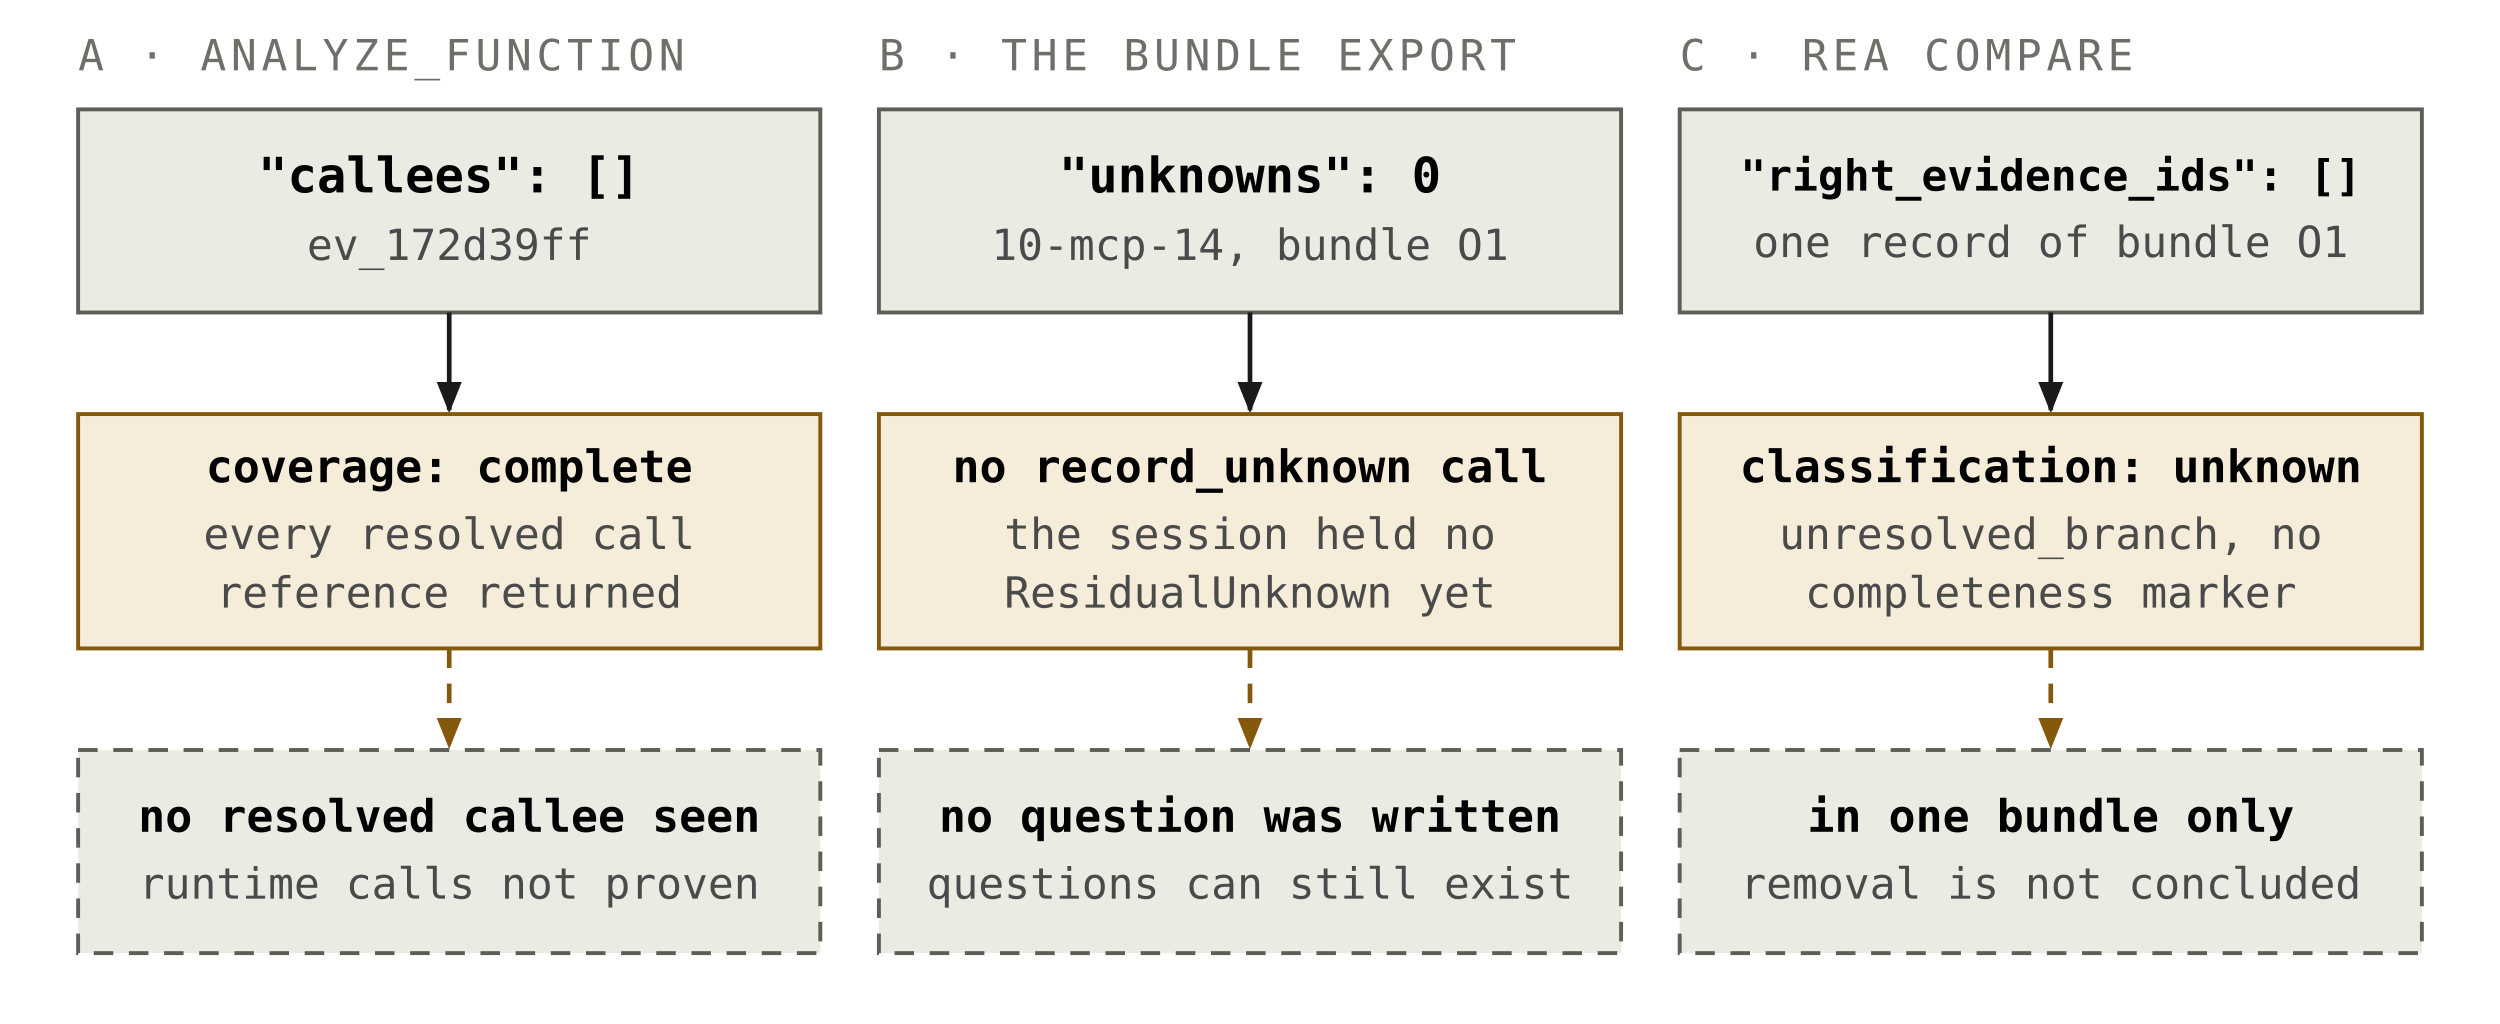
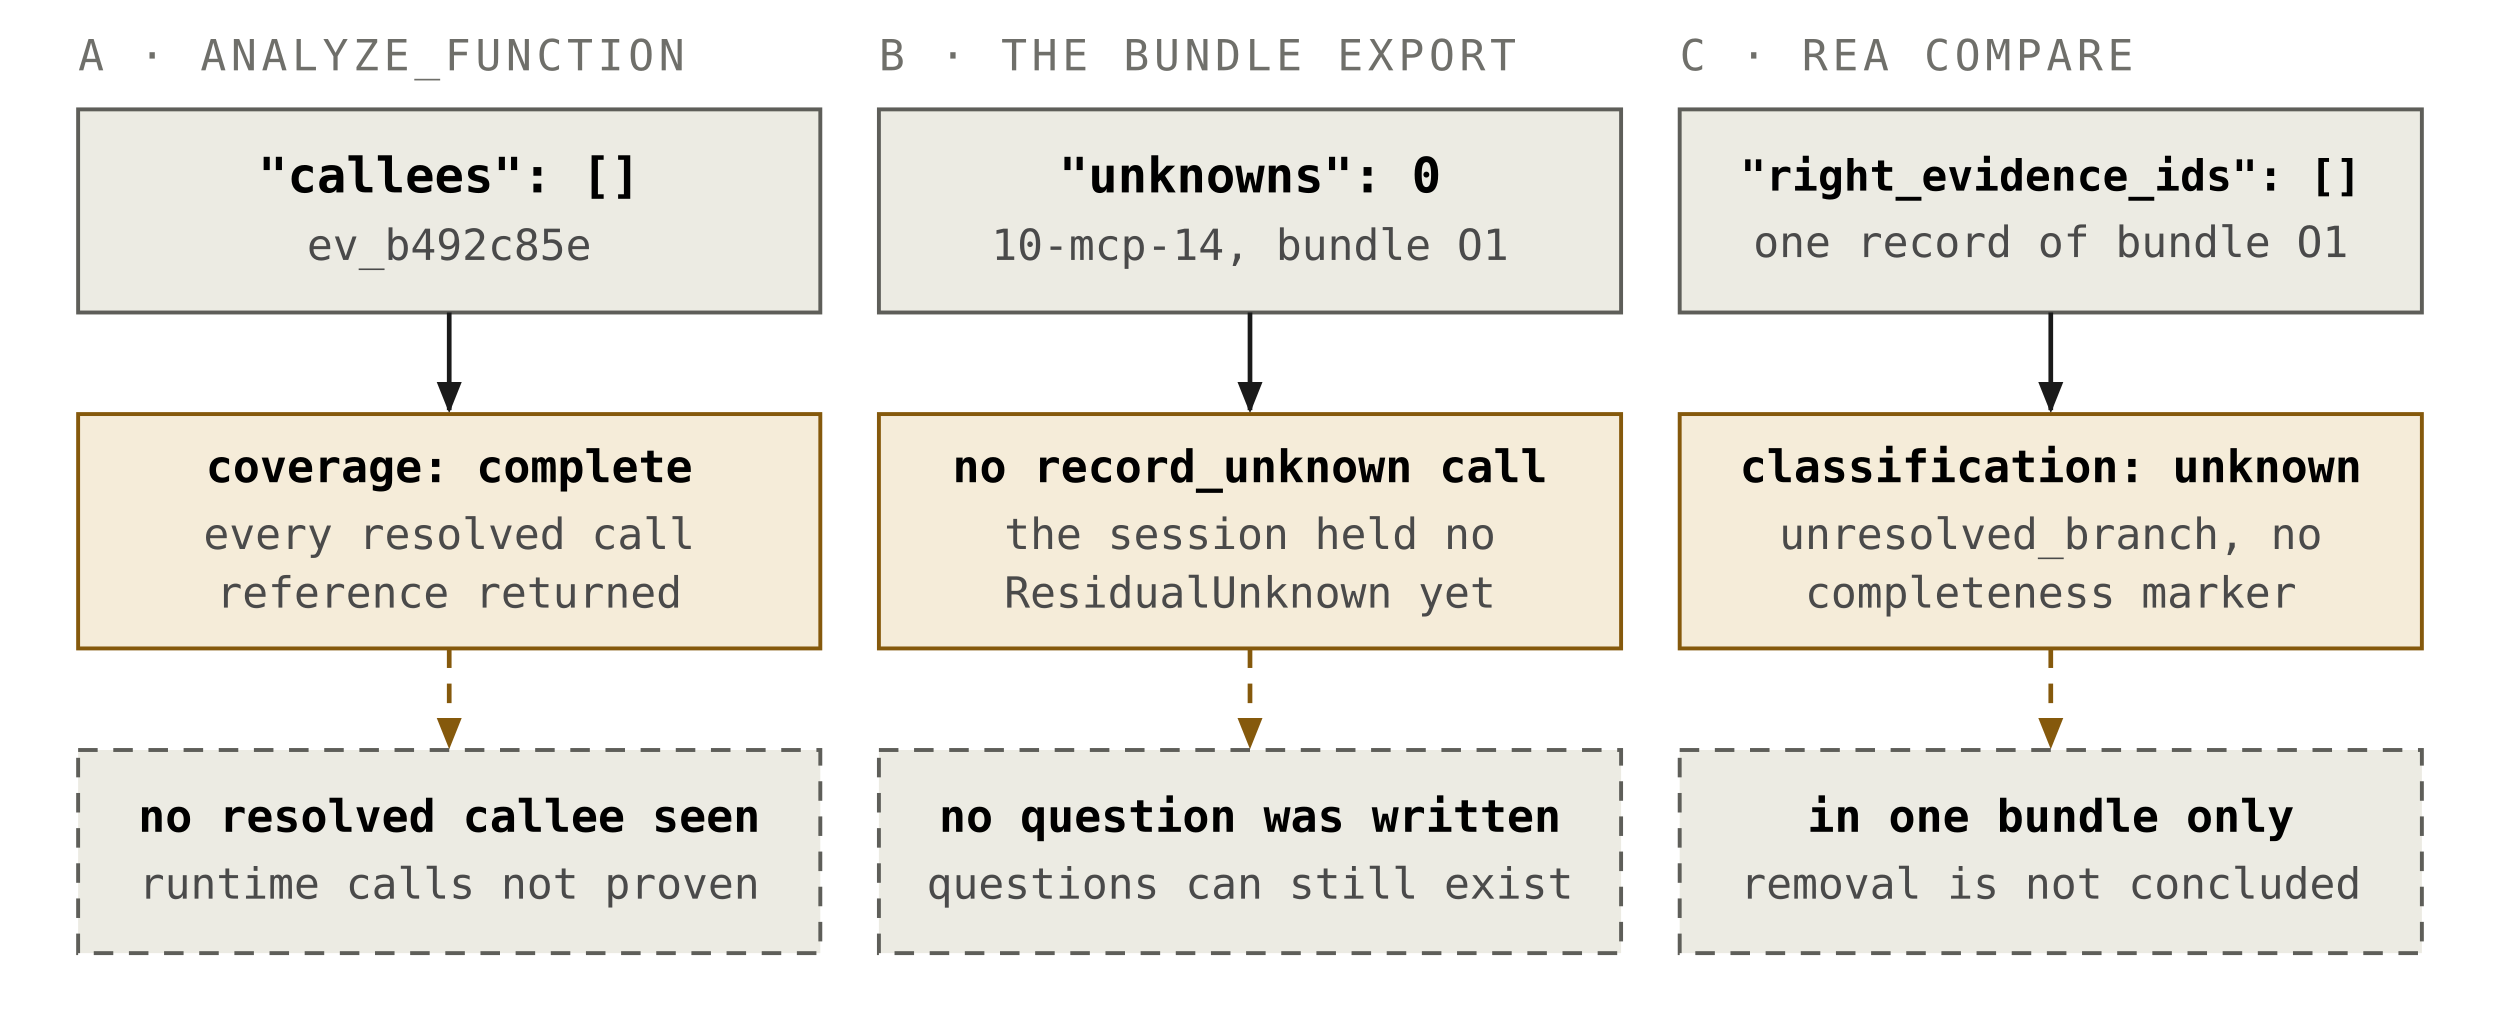
<svg xmlns="http://www.w3.org/2000/svg" viewBox="0 0 640 262" role="img" aria-labelledby="fig-5-3-title fig-5-3-desc" font-family="JetBrains Mono, ui-monospace, monospace">
  <defs>
    <marker id="fig-5-3-head-ink" viewBox="0 0 10 10" refX="9" refY="5" markerWidth="8" markerHeight="8" markerUnits="userSpaceOnUse" orient="auto-start-reverse">
      <path d="M0 1 L10 5 L0 9 z" fill="var(--m-ink, #1a1a1a)" />
    </marker>
    <marker id="fig-5-3-head-amber" viewBox="0 0 10 10" refX="9" refY="5" markerWidth="8" markerHeight="8" markerUnits="userSpaceOnUse" orient="auto-start-reverse">
      <path d="M0 1 L10 5 L0 9 z" fill="var(--m-amber-ink, #85590c)" />
    </marker>
  </defs>
  <text x="20" y="18" font-size="11" letter-spacing="1.2" fill="var(--m-ink-mute, #6f6f6a)">A · ANALYZE_FUNCTION</text>
  <rect x="20" y="28" width="190" height="52" fill="var(--m-grey-fill, #ecebe3)" stroke="var(--m-grey-ink, #5e5e59)" />
  <text x="115" y="49.25" font-size="12.5" text-anchor="middle" font-weight="700">"callees": []</text>
-   <text x="115" y="66.55" font-size="11" text-anchor="middle" class="m-serif" fill="var(--m-ink-soft, #4a4a4a)">ev_172d39ff</text>
+   <text x="115" y="66.55" font-size="11" text-anchor="middle" class="m-serif" fill="var(--m-ink-soft, #4a4a4a)">ev_b492c85e</text>
  <line x1="115" y1="80" x2="115" y2="105" stroke="var(--m-ink, #1a1a1a)" stroke-width="1.2" marker-end="url(#fig-5-3-head-ink)" />
  <rect x="20" y="106" width="190" height="60" fill="var(--m-amber-fill, #f5ecd9)" stroke="var(--m-amber-ink, #85590c)" />
  <text x="115" y="123.45" font-size="11.5" text-anchor="middle" font-weight="700">coverage: complete</text>
  <text x="115" y="140.55" font-size="11" text-anchor="middle" class="m-serif" fill="var(--m-ink-soft, #4a4a4a)">every resolved call</text>
  <text x="115" y="155.55" font-size="11" text-anchor="middle" class="m-serif" fill="var(--m-ink-soft, #4a4a4a)">reference returned</text>
  <line x1="115" y1="166" x2="115" y2="191" stroke="var(--m-amber-ink, #85590c)" stroke-width="1.2" stroke-dasharray="5 4" marker-end="url(#fig-5-3-head-amber)" />
  <rect x="20" y="192" width="190" height="52" fill="var(--m-grey-fill, #ecebe3)" stroke="var(--m-grey-ink, #5e5e59)" stroke-dasharray="5 4" />
  <text x="115" y="212.95" font-size="11.5" text-anchor="middle" font-weight="700">no resolved callee seen</text>
  <text x="115" y="230.05" font-size="11" text-anchor="middle" class="m-serif" fill="var(--m-ink-soft, #4a4a4a)">runtime calls not proven</text>
  <text x="225" y="18" font-size="11" letter-spacing="1.2" fill="var(--m-ink-mute, #6f6f6a)">B · THE BUNDLE EXPORT</text>
  <rect x="225" y="28" width="190" height="52" fill="var(--m-grey-fill, #ecebe3)" stroke="var(--m-grey-ink, #5e5e59)" />
  <text x="320" y="49.25" font-size="12.5" text-anchor="middle" font-weight="700">"unknowns": 0</text>
  <text x="320" y="66.55" font-size="11" text-anchor="middle" class="m-serif" fill="var(--m-ink-soft, #4a4a4a)">10-mcp-14, bundle O1</text>
  <line x1="320" y1="80" x2="320" y2="105" stroke="var(--m-ink, #1a1a1a)" stroke-width="1.2" marker-end="url(#fig-5-3-head-ink)" />
  <rect x="225" y="106" width="190" height="60" fill="var(--m-amber-fill, #f5ecd9)" stroke="var(--m-amber-ink, #85590c)" />
  <text x="320" y="123.45" font-size="11.5" text-anchor="middle" font-weight="700">no record_unknown call</text>
  <text x="320" y="140.55" font-size="11" text-anchor="middle" class="m-serif" fill="var(--m-ink-soft, #4a4a4a)">the session held no</text>
  <text x="320" y="155.55" font-size="11" text-anchor="middle" class="m-serif" fill="var(--m-ink-soft, #4a4a4a)">ResidualUnknown yet</text>
  <line x1="320" y1="166" x2="320" y2="191" stroke="var(--m-amber-ink, #85590c)" stroke-width="1.2" stroke-dasharray="5 4" marker-end="url(#fig-5-3-head-amber)" />
  <rect x="225" y="192" width="190" height="52" fill="var(--m-grey-fill, #ecebe3)" stroke="var(--m-grey-ink, #5e5e59)" stroke-dasharray="5 4" />
  <text x="320" y="212.95" font-size="11.5" text-anchor="middle" font-weight="700">no question was written</text>
  <text x="320" y="230.05" font-size="11" text-anchor="middle" class="m-serif" fill="var(--m-ink-soft, #4a4a4a)">questions can still exist</text>
  <text x="430" y="18" font-size="11" letter-spacing="1.2" fill="var(--m-ink-mute, #6f6f6a)">C · REA COMPARE</text>
  <rect x="430" y="28" width="190" height="52" fill="var(--m-grey-fill, #ecebe3)" stroke="var(--m-grey-ink, #5e5e59)" />
  <text x="525" y="48.8" font-size="11" text-anchor="middle" font-weight="700">"right_evidence_ids": []</text>
  <text x="525" y="65.8" font-size="11" text-anchor="middle" class="m-serif" fill="var(--m-ink-soft, #4a4a4a)">one record of bundle O1</text>
  <line x1="525" y1="80" x2="525" y2="105" stroke="var(--m-ink, #1a1a1a)" stroke-width="1.2" marker-end="url(#fig-5-3-head-ink)" />
  <rect x="430" y="106" width="190" height="60" fill="var(--m-amber-fill, #f5ecd9)" stroke="var(--m-amber-ink, #85590c)" />
  <text x="525" y="123.45" font-size="11.5" text-anchor="middle" font-weight="700">classification: unknown</text>
  <text x="525" y="140.55" font-size="11" text-anchor="middle" class="m-serif" fill="var(--m-ink-soft, #4a4a4a)">unresolved_branch, no</text>
  <text x="525" y="155.55" font-size="11" text-anchor="middle" class="m-serif" fill="var(--m-ink-soft, #4a4a4a)">completeness marker</text>
  <line x1="525" y1="166" x2="525" y2="191" stroke="var(--m-amber-ink, #85590c)" stroke-width="1.2" stroke-dasharray="5 4" marker-end="url(#fig-5-3-head-amber)" />
  <rect x="430" y="192" width="190" height="52" fill="var(--m-grey-fill, #ecebe3)" stroke="var(--m-grey-ink, #5e5e59)" stroke-dasharray="5 4" />
  <text x="525" y="212.95" font-size="11.5" text-anchor="middle" font-weight="700">in one bundle only</text>
  <text x="525" y="230.05" font-size="11" text-anchor="middle" class="m-serif" fill="var(--m-ink-soft, #4a4a4a)">removal is not concluded</text>
</svg>
